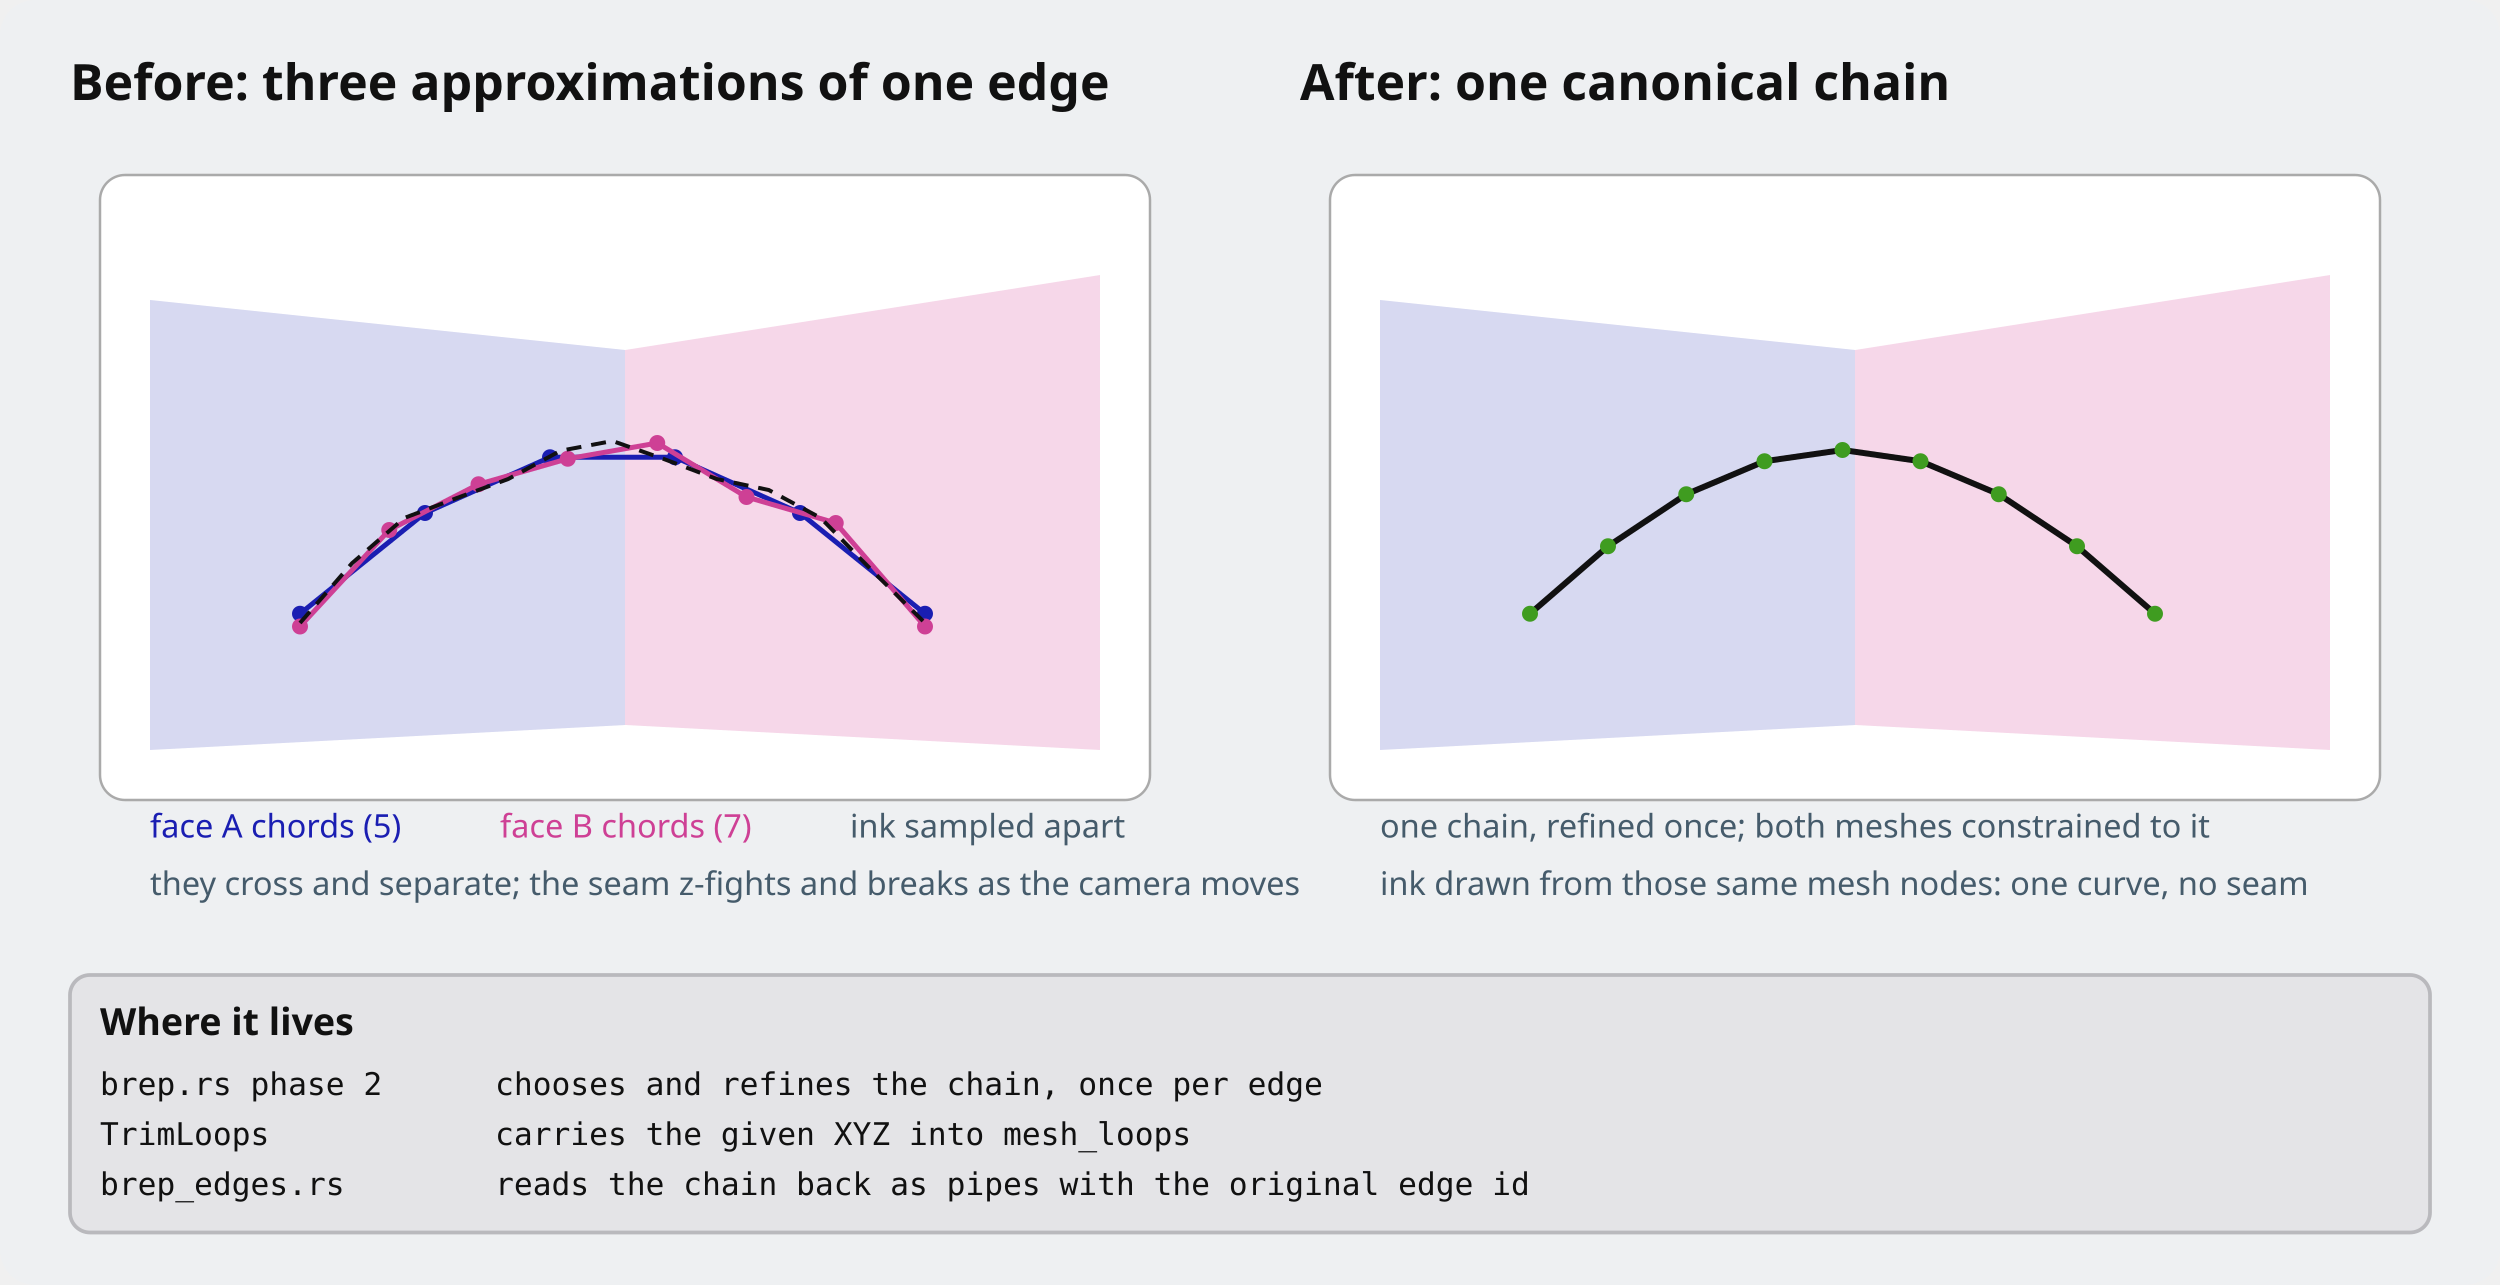
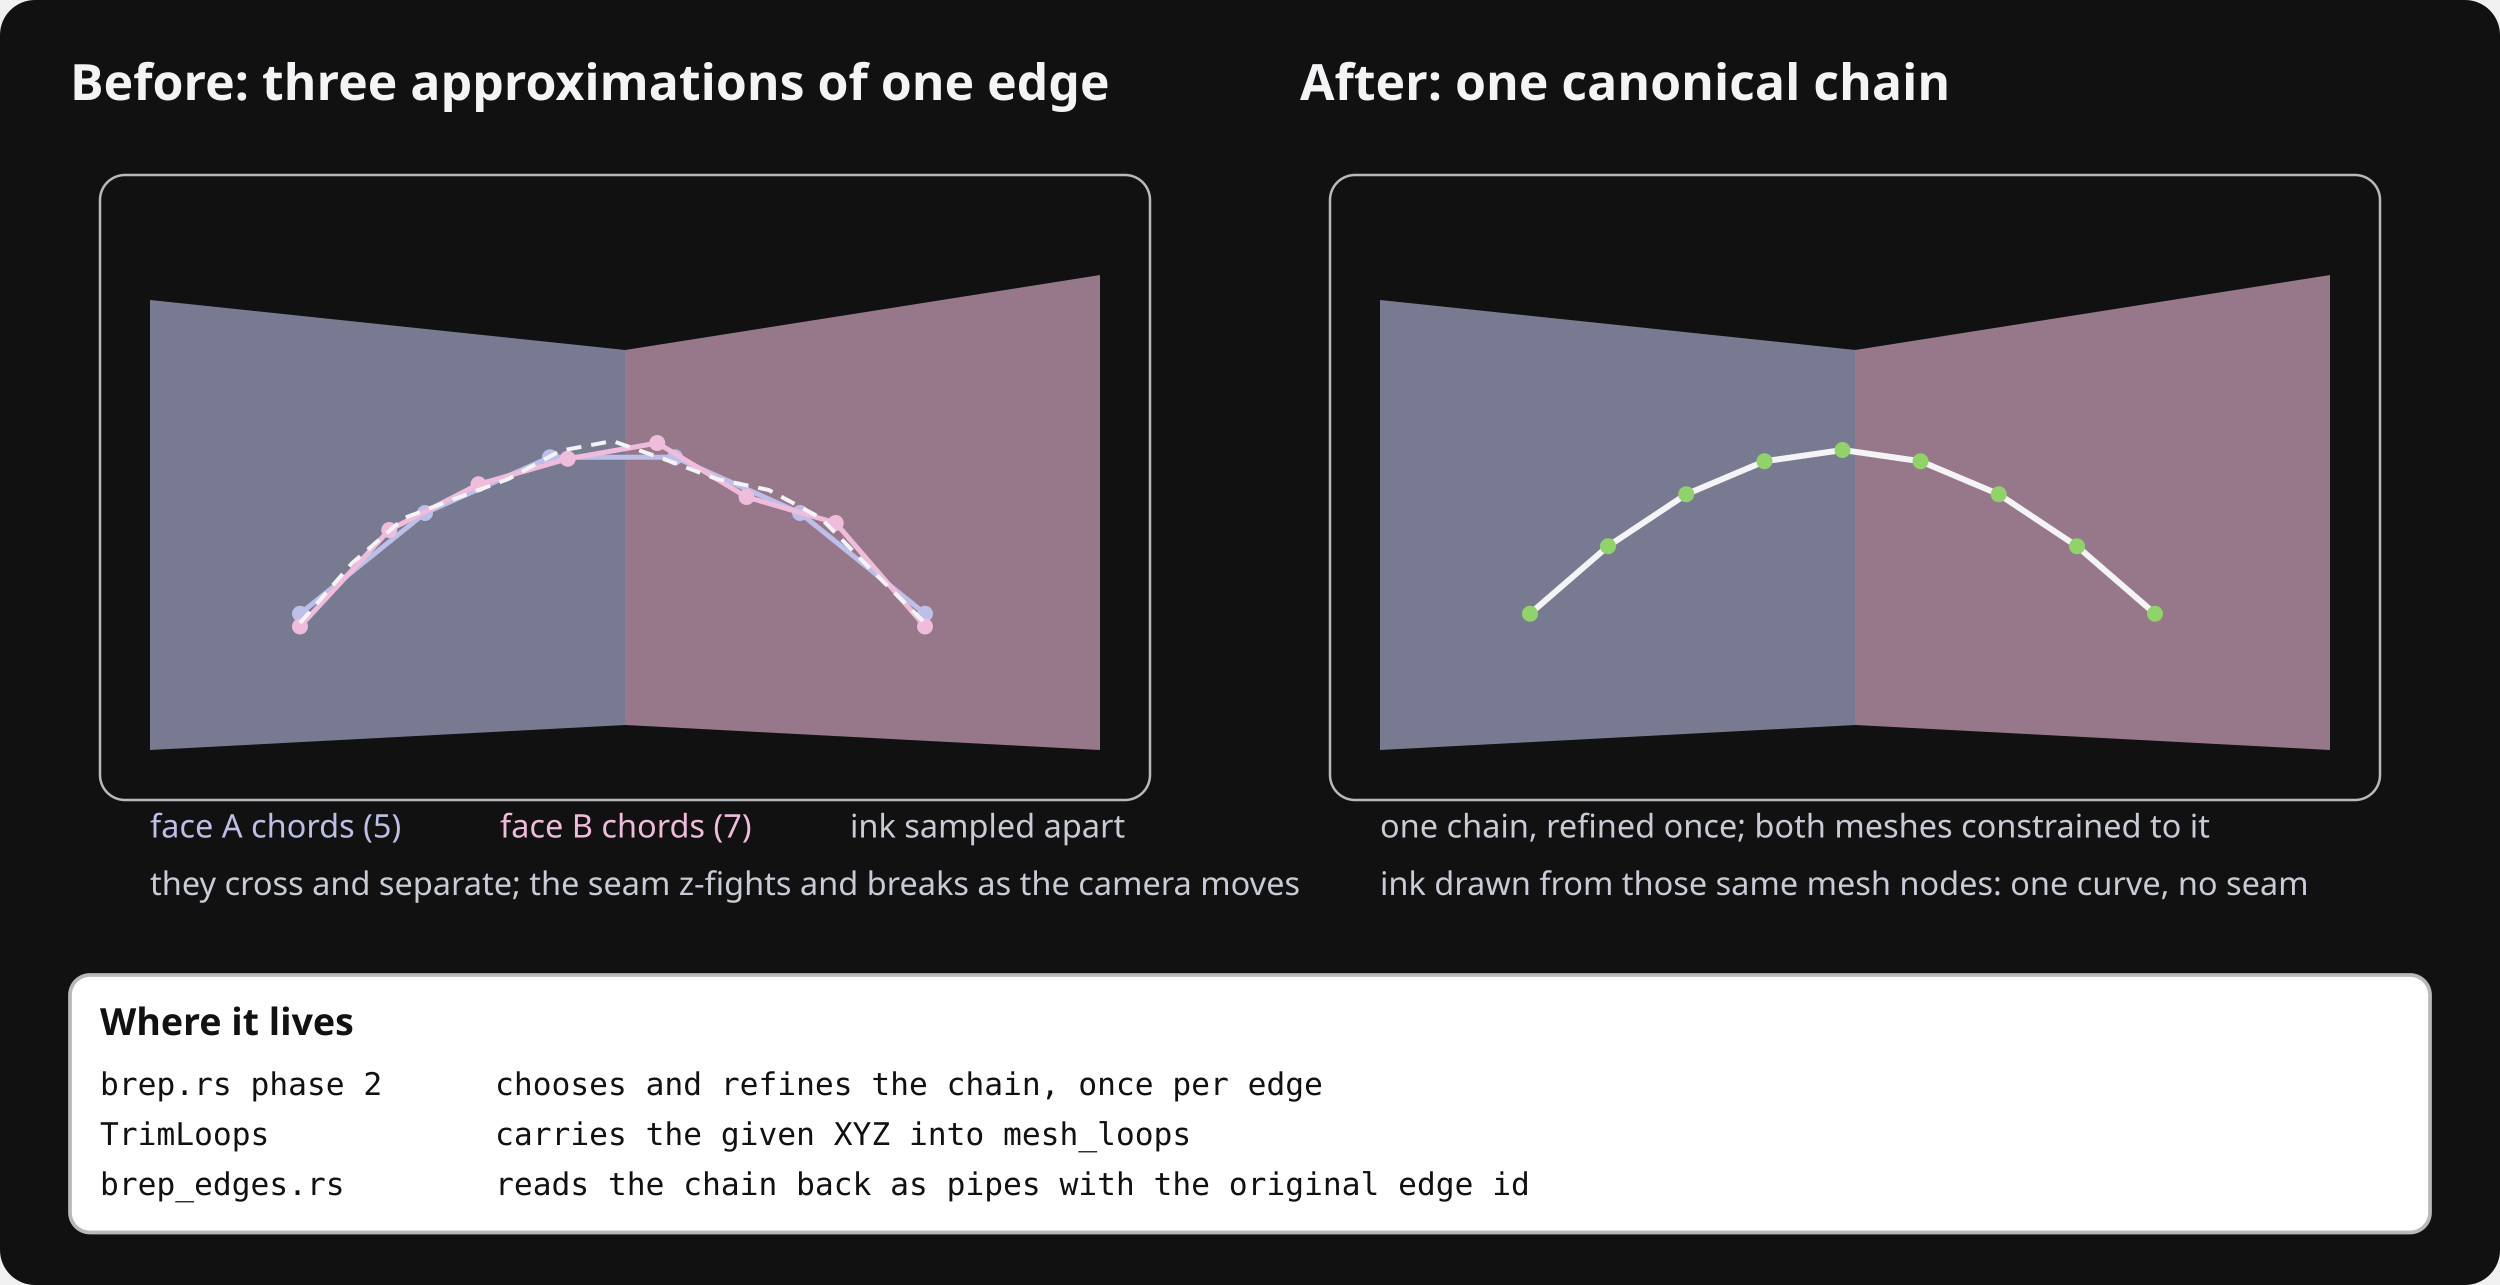
<svg xmlns="http://www.w3.org/2000/svg" viewBox="0 0 1000 514" role="img" aria-labelledby="t d">
  <defs>
    <marker id="a" markerWidth="9" markerHeight="9" refX="7" refY="3" orient="auto">
-       <path d="M0,0 L7,3 L0,6" fill="#111111" />
+       <path d="M0,0 L7,3 L0,6" fill="#e4e4e7" />
    </marker>
  </defs>
-   <style>text{font-family:system-ui,sans-serif;fill:#111111;font-size:13px}.h{font-size:20px;font-weight:700}.l{font-size:15px;font-weight:650}.s{font-size:13px;fill:#455b6b}.m{font-family:"DejaVu Sans Mono","Liberation Mono",monospace;font-size:12.5px;fill:#111111}.ar{fill:none;stroke:#111111;stroke-width:1.6;marker-end:url(#a)}.dash{fill:none;stroke:#e07a26;stroke-width:1.8;stroke-dasharray:7 5}</style>
-   <rect width="100%" height="100%" rx="14" fill="#eef0f2" />
+   <style>text{font-family:system-ui,sans-serif;fill:#f4f4f6;font-size:13px}.h{font-size:20px;font-weight:700}.l{font-size:15px;font-weight:650}.s{font-size:13px;fill:#c9ccd6}.m{font-family:"DejaVu Sans Mono","Liberation Mono",monospace;font-size:12.5px;fill:#f4f4f6}.ar{fill:none;stroke:#e4e4e7;stroke-width:1.6;marker-end:url(#a)}.dash{fill:none;stroke:#e07a26;stroke-width:1.8;stroke-dasharray:7 5}</style>
+   <rect width="100%" height="100%" rx="14" fill="#111111" />
  <text class="h" xml:space="preserve" x="28.0" y="40.0" textLength="415.6" lengthAdjust="spacingAndGlyphs">Before: three approximations of one edge</text>
-   <rect x="40" y="70" width="420" height="250" rx="10" fill="#ffffff" stroke="#aaaaaa" stroke-width="1" />
+   <rect x="40" y="70" width="420" height="250" rx="10" fill="#111111" stroke="#b9b9bd" stroke-width="1" />
  <polygon points="60,300 60,120 250,140 250,290" fill="#bdbfe8" fill-opacity="0.6" stroke="none" />
  <polygon points="250,140 440,110 440,300 250,290" fill="#f0bcdb" fill-opacity="0.6" stroke="none" />
-   <polyline points="120.0,245.5 170.0,205.2 220.0,182.9 270.0,182.9 320.0,205.2 370.0,245.5" fill="none" stroke="#1a1eb2" stroke-width="2" />
-   <circle cx="120.0" cy="245.5" r="3.2" fill="#1a1eb2" />
-   <circle cx="170.0" cy="205.2" r="3.2" fill="#1a1eb2" />
-   <circle cx="220.0" cy="182.9" r="3.2" fill="#1a1eb2" />
-   <circle cx="270.0" cy="182.9" r="3.2" fill="#1a1eb2" />
-   <circle cx="320.0" cy="205.2" r="3.2" fill="#1a1eb2" />
-   <circle cx="370.0" cy="245.5" r="3.2" fill="#1a1eb2" />
-   <polyline points="120.0,250.6 155.7,212.0 191.4,193.7 227.1,183.5 262.9,177.2 298.6,198.8 334.3,209.2 370.0,250.6" fill="none" stroke="#ce4095" stroke-width="2" />
-   <circle cx="120.0" cy="250.6" r="3.2" fill="#ce4095" />
-   <circle cx="155.7" cy="212.0" r="3.2" fill="#ce4095" />
-   <circle cx="191.4" cy="193.7" r="3.2" fill="#ce4095" />
-   <circle cx="227.1" cy="183.5" r="3.2" fill="#ce4095" />
-   <circle cx="262.9" cy="177.2" r="3.2" fill="#ce4095" />
-   <circle cx="298.6" cy="198.8" r="3.2" fill="#ce4095" />
-   <circle cx="334.3" cy="209.2" r="3.2" fill="#ce4095" />
-   <circle cx="370.0" cy="250.6" r="3.2" fill="#ce4095" />
-   <polyline points="120.0,249.2 140.8,225.3 161.7,207.2 182.5,199.3 203.3,191.6 224.2,180.3 245.0,176.4 265.8,183.7 286.7,191.6 307.5,196.0 328.3,207.2 349.2,228.6 370.0,249.2" fill="none" stroke="#111111" stroke-width="1.6" stroke-dasharray="6 4" />
-   <text class="s" xml:space="preserve" x="60.0" y="335.0" style="fill:#1a1eb2" textLength="100.4" lengthAdjust="spacingAndGlyphs">face A chords (5)</text>
-   <text class="s" xml:space="preserve" x="200.0" y="335.0" style="fill:#ce4095" textLength="100.5" lengthAdjust="spacingAndGlyphs">face B chords (7)</text>
+   <polyline points="120.0,245.5 170.0,205.2 220.0,182.9 270.0,182.9 320.0,205.2 370.0,245.5" fill="none" stroke="#bdbfe8" stroke-width="2" />
+   <circle cx="120.0" cy="245.5" r="3.2" fill="#bdbfe8" />
+   <circle cx="170.0" cy="205.2" r="3.2" fill="#bdbfe8" />
+   <circle cx="220.0" cy="182.9" r="3.2" fill="#bdbfe8" />
+   <circle cx="270.0" cy="182.9" r="3.2" fill="#bdbfe8" />
+   <circle cx="320.0" cy="205.2" r="3.2" fill="#bdbfe8" />
+   <circle cx="370.0" cy="245.5" r="3.2" fill="#bdbfe8" />
+   <polyline points="120.0,250.6 155.7,212.0 191.4,193.7 227.1,183.5 262.9,177.2 298.6,198.8 334.3,209.2 370.0,250.6" fill="none" stroke="#f0bcdb" stroke-width="2" />
+   <circle cx="120.0" cy="250.6" r="3.2" fill="#f0bcdb" />
+   <circle cx="155.7" cy="212.0" r="3.2" fill="#f0bcdb" />
+   <circle cx="191.4" cy="193.7" r="3.2" fill="#f0bcdb" />
+   <circle cx="227.1" cy="183.5" r="3.2" fill="#f0bcdb" />
+   <circle cx="262.9" cy="177.2" r="3.2" fill="#f0bcdb" />
+   <circle cx="298.6" cy="198.8" r="3.2" fill="#f0bcdb" />
+   <circle cx="334.3" cy="209.2" r="3.2" fill="#f0bcdb" />
+   <circle cx="370.0" cy="250.6" r="3.2" fill="#f0bcdb" />
+   <polyline points="120.0,249.2 140.8,225.3 161.7,207.2 182.5,199.3 203.3,191.6 224.2,180.3 245.0,176.4 265.8,183.7 286.7,191.6 307.5,196.0 328.3,207.2 349.2,228.6 370.0,249.2" fill="none" stroke="#f4f4f6" stroke-width="1.6" stroke-dasharray="6 4" />
+   <text class="s" xml:space="preserve" x="60.0" y="335.0" style="fill:#bdbfe8" textLength="100.4" lengthAdjust="spacingAndGlyphs">face A chords (5)</text>
+   <text class="s" xml:space="preserve" x="200.0" y="335.0" style="fill:#f0bcdb" textLength="100.5" lengthAdjust="spacingAndGlyphs">face B chords (7)</text>
  <text class="s" xml:space="preserve" x="340.0" y="335.0" textLength="109.9" lengthAdjust="spacingAndGlyphs">ink sampled apart</text>
  <text class="s" xml:space="preserve" x="60.0" y="358.0" textLength="459.4" lengthAdjust="spacingAndGlyphs">they cross and separate; the seam z-fights and breaks as the camera moves</text>
  <text class="h" xml:space="preserve" x="520.0" y="40.0" textLength="259.9" lengthAdjust="spacingAndGlyphs">After: one canonical chain</text>
-   <rect x="532" y="70" width="420" height="250" rx="10" fill="#ffffff" stroke="#aaaaaa" stroke-width="1" />
+   <rect x="532" y="70" width="420" height="250" rx="10" fill="#111111" stroke="#b9b9bd" stroke-width="1" />
  <polygon points="552,300 552,120 742,140 742,290" fill="#bdbfe8" fill-opacity="0.6" stroke="none" />
  <polygon points="742,140 932,110 932,300 742,290" fill="#f0bcdb" fill-opacity="0.6" stroke="none" />
-   <polyline points="612.0,245.5 643.2,218.5 674.5,197.7 705.8,184.5 737.0,180.0 768.2,184.5 799.5,197.7 830.8,218.5 862.0,245.5" fill="none" stroke="#111111" stroke-width="2.4" />
-   <circle cx="612.0" cy="245.5" r="3.2" fill="#3f9c20" />
-   <circle cx="643.2" cy="218.5" r="3.2" fill="#3f9c20" />
-   <circle cx="674.5" cy="197.7" r="3.2" fill="#3f9c20" />
-   <circle cx="705.8" cy="184.5" r="3.2" fill="#3f9c20" />
-   <circle cx="737.0" cy="180.0" r="3.2" fill="#3f9c20" />
-   <circle cx="768.2" cy="184.5" r="3.2" fill="#3f9c20" />
-   <circle cx="799.5" cy="197.7" r="3.2" fill="#3f9c20" />
-   <circle cx="830.8" cy="218.5" r="3.2" fill="#3f9c20" />
-   <circle cx="862.0" cy="245.5" r="3.2" fill="#3f9c20" />
+   <polyline points="612.0,245.5 643.2,218.5 674.5,197.7 705.8,184.5 737.0,180.0 768.2,184.5 799.5,197.7 830.8,218.5 862.0,245.5" fill="none" stroke="#f4f4f6" stroke-width="2.4" />
+   <circle cx="612.0" cy="245.5" r="3.2" fill="#8fd36a" />
+   <circle cx="643.2" cy="218.5" r="3.2" fill="#8fd36a" />
+   <circle cx="674.5" cy="197.7" r="3.2" fill="#8fd36a" />
+   <circle cx="705.8" cy="184.5" r="3.2" fill="#8fd36a" />
+   <circle cx="737.0" cy="180.0" r="3.2" fill="#8fd36a" />
+   <circle cx="768.2" cy="184.5" r="3.2" fill="#8fd36a" />
+   <circle cx="799.5" cy="197.7" r="3.2" fill="#8fd36a" />
+   <circle cx="830.8" cy="218.5" r="3.2" fill="#8fd36a" />
+   <circle cx="862.0" cy="245.5" r="3.2" fill="#8fd36a" />
  <text class="s" xml:space="preserve" x="552.0" y="335.0" textLength="331.5" lengthAdjust="spacingAndGlyphs">one chain, refined once; both meshes constrained to it</text>
  <text class="s" xml:space="preserve" x="552.0" y="358.0" textLength="370.9" lengthAdjust="spacingAndGlyphs">ink drawn from those same mesh nodes: one curve, no seam</text>
-   <rect data-box="0" x="28.0" y="390.0" width="944.0" height="103.0" rx="8" fill="#e4e4e7" stroke="#b9b9bd" stroke-width="1.5" />
-   <text class="l" xml:space="preserve" x="40.0" y="414.0" data-box="0" textLength="101.4" lengthAdjust="spacingAndGlyphs">Where it lives</text>
-   <text class="m" xml:space="preserve" x="40.0" y="438.0" data-box="0" textLength="488.7" lengthAdjust="spacingAndGlyphs">brep.rs phase 2      chooses and refines the chain, once per edge</text>
-   <text class="m" xml:space="preserve" x="40.0" y="458.0" data-box="0" textLength="436.0" lengthAdjust="spacingAndGlyphs">TrimLoops            carries the given XYZ into mesh_loops</text>
-   <text class="m" xml:space="preserve" x="40.0" y="478.0" data-box="0" textLength="571.4" lengthAdjust="spacingAndGlyphs">brep_edges.rs        reads the chain back as pipes with the original edge id</text>
+   <rect data-box="0" x="28.0" y="390.0" width="944.0" height="103.0" rx="8" fill="#ffffff" stroke="#b9b9bd" stroke-width="1.5" />
+   <text class="l" xml:space="preserve" x="40.0" y="414.0" style="fill:#111111" data-box="0" textLength="101.4" lengthAdjust="spacingAndGlyphs">Where it lives</text>
+   <text class="m" xml:space="preserve" x="40.0" y="438.0" style="fill:#111111" data-box="0" textLength="488.7" lengthAdjust="spacingAndGlyphs">brep.rs phase 2      chooses and refines the chain, once per edge</text>
+   <text class="m" xml:space="preserve" x="40.0" y="458.0" style="fill:#111111" data-box="0" textLength="436.0" lengthAdjust="spacingAndGlyphs">TrimLoops            carries the given XYZ into mesh_loops</text>
+   <text class="m" xml:space="preserve" x="40.0" y="478.0" style="fill:#111111" data-box="0" textLength="571.4" lengthAdjust="spacingAndGlyphs">brep_edges.rs        reads the chain back as pipes with the original edge id</text>
</svg>
